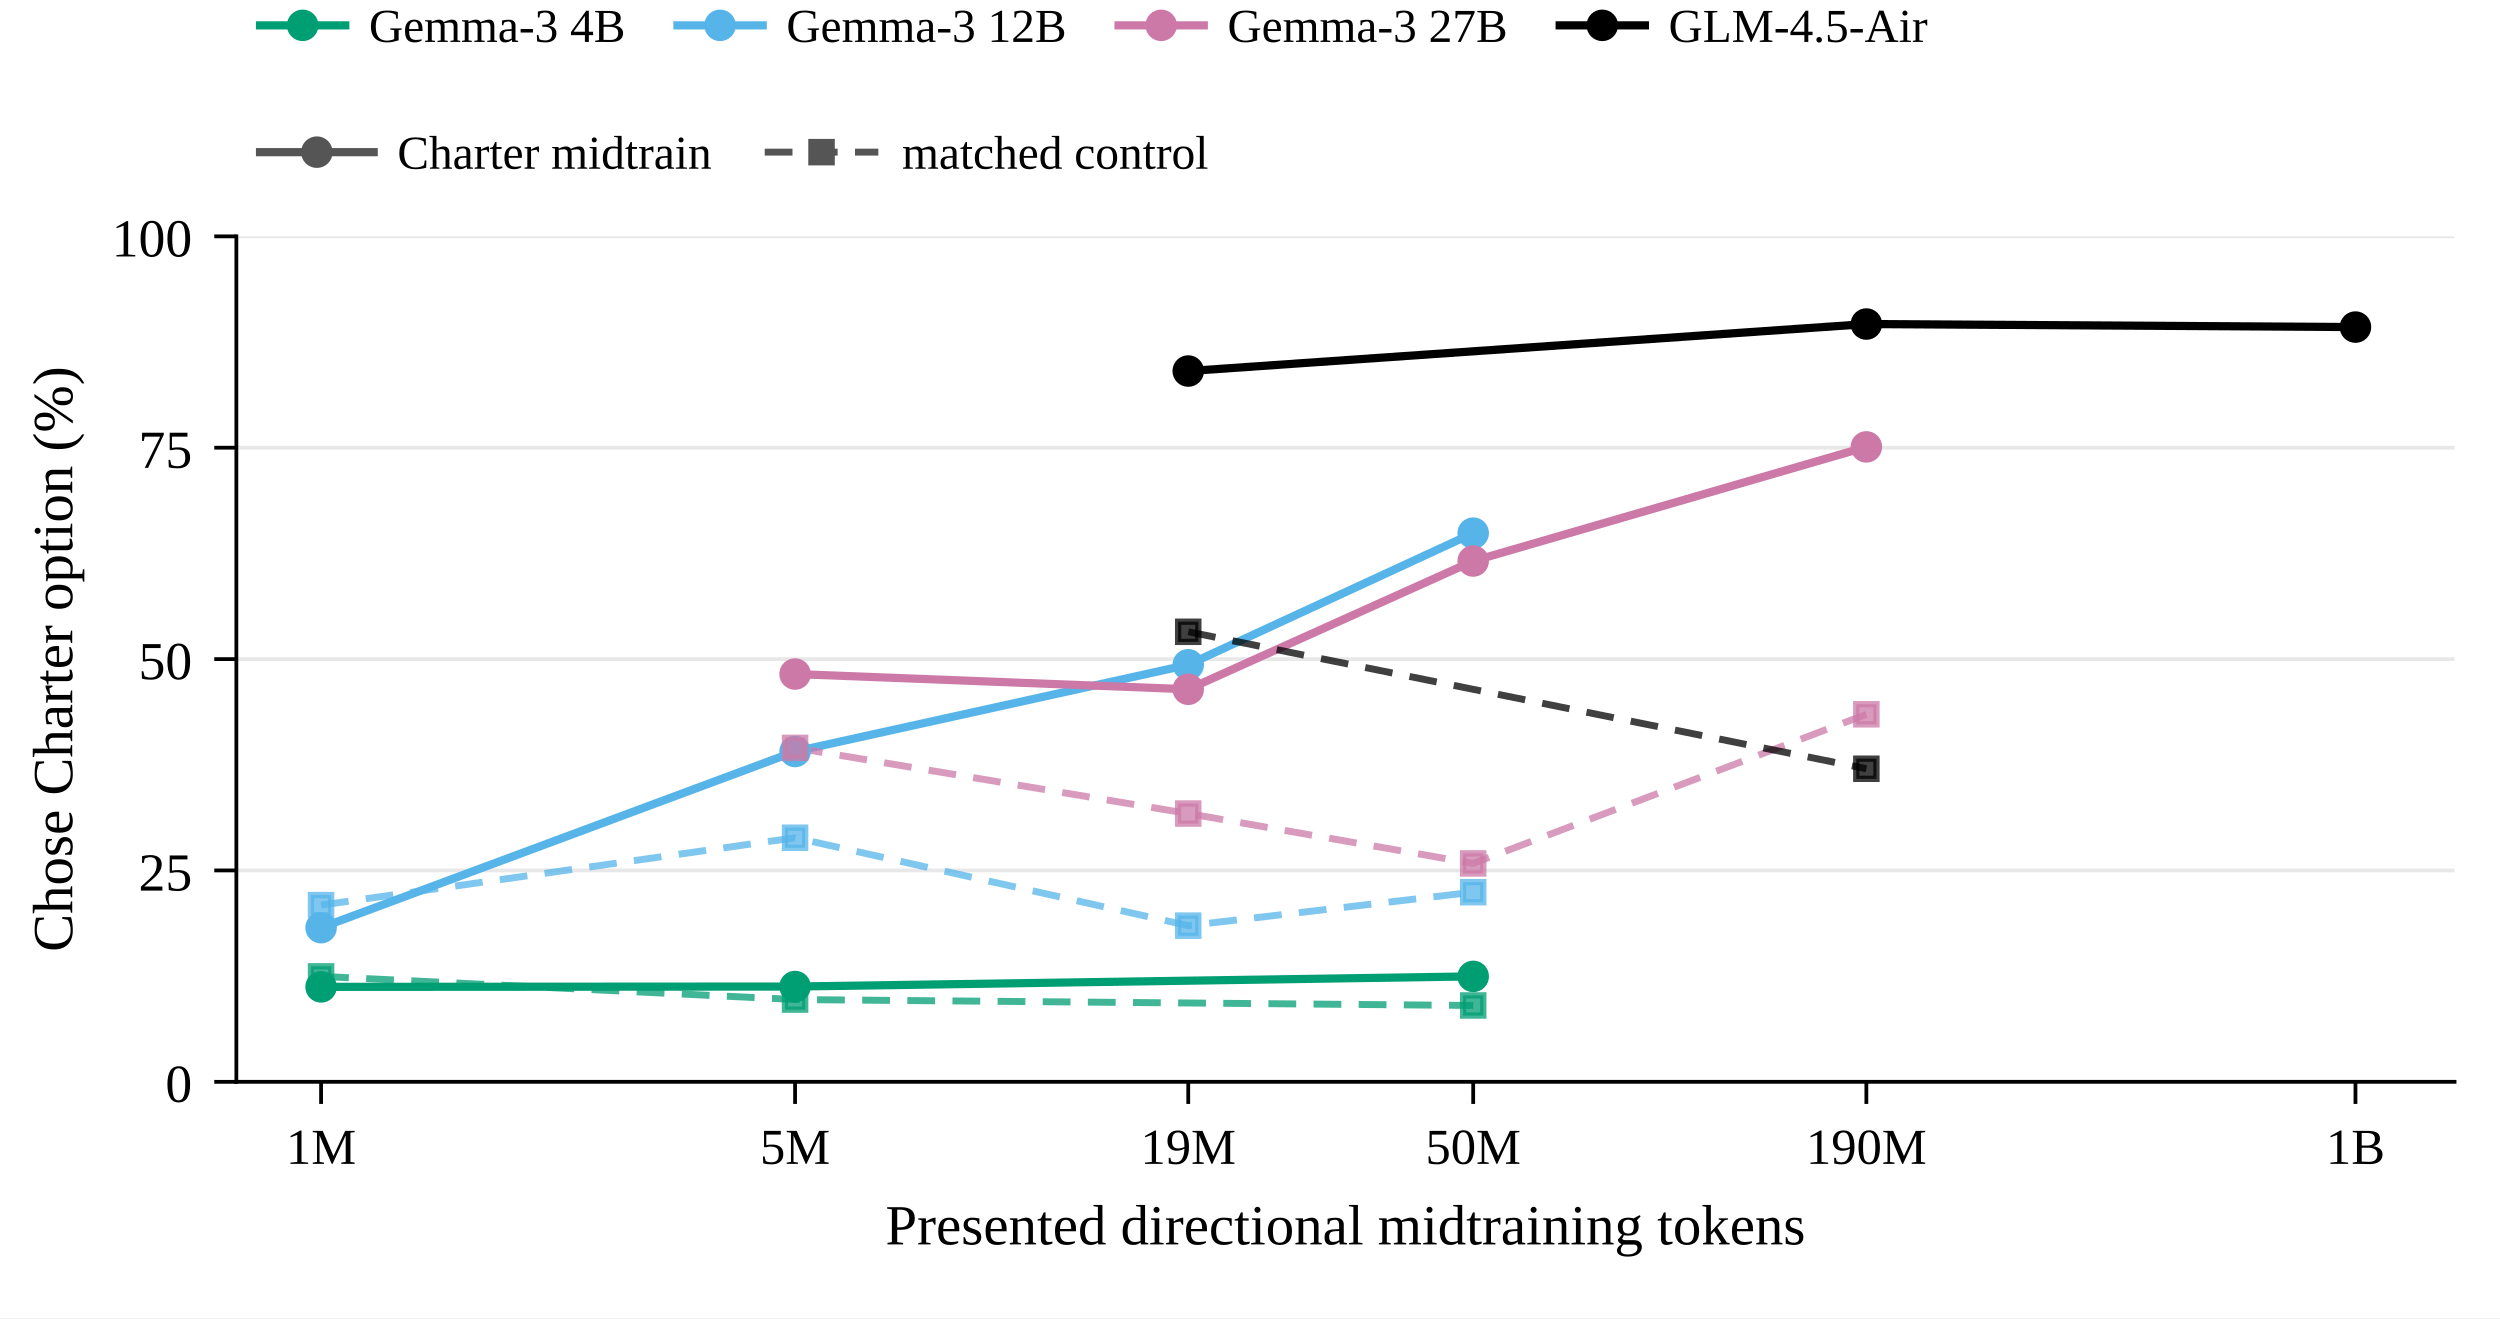
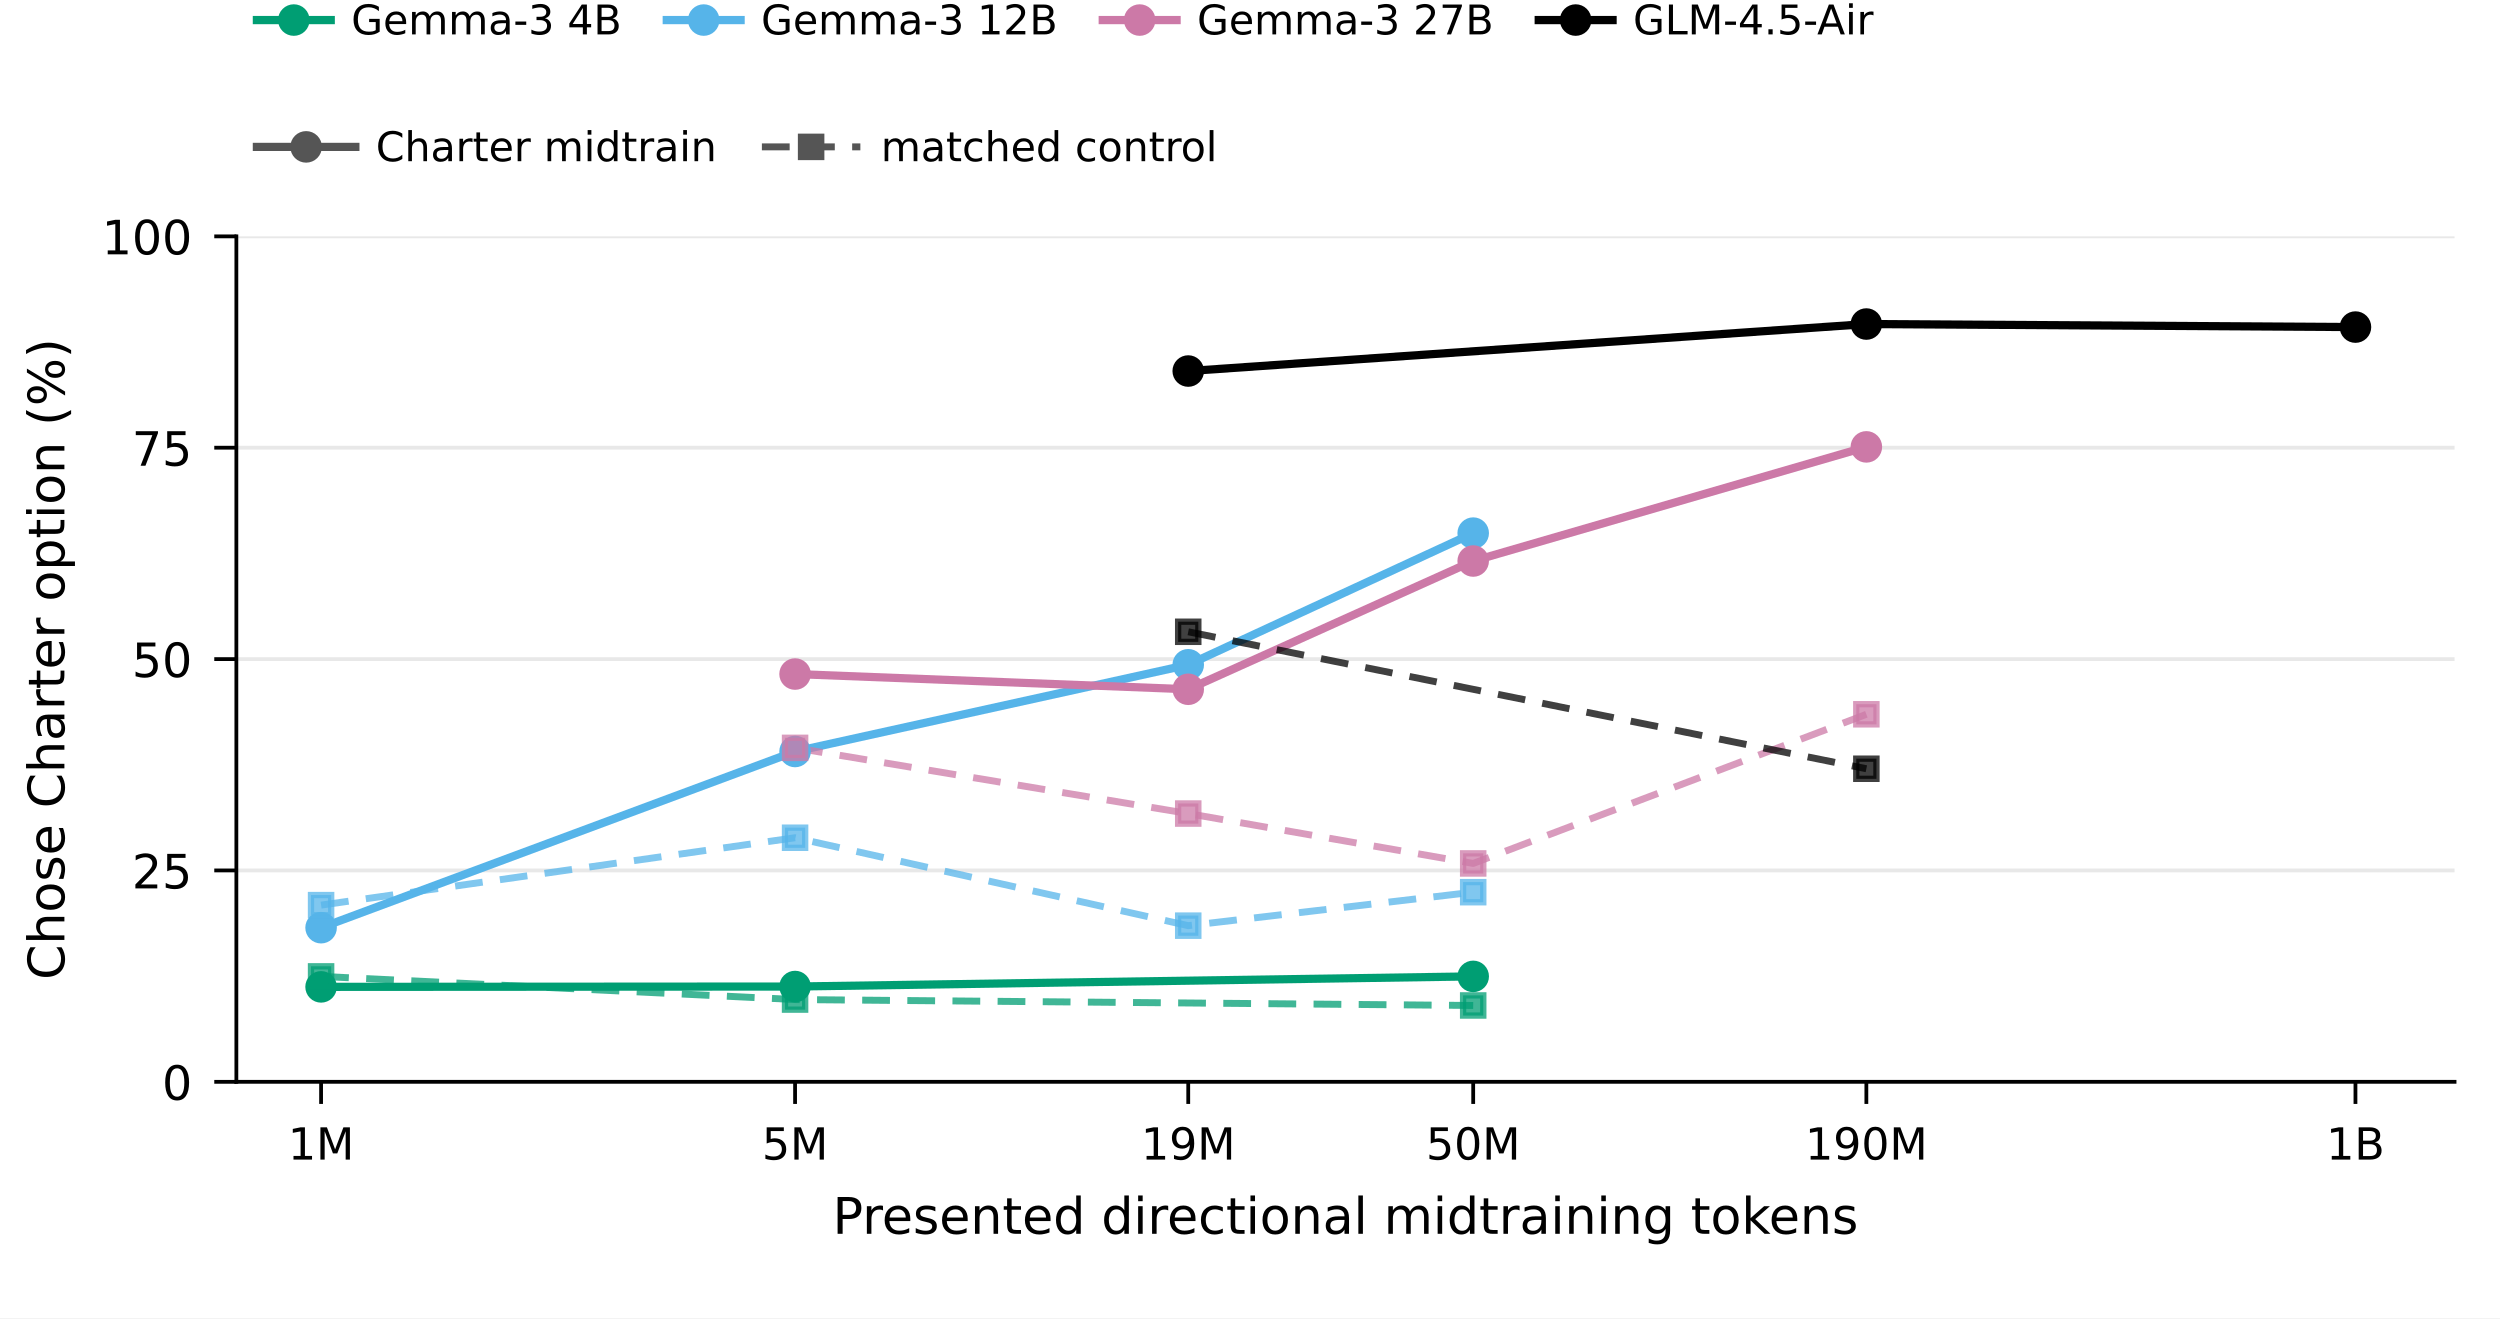
<svg xmlns="http://www.w3.org/2000/svg" xmlns:xlink="http://www.w3.org/1999/xlink" width="396pt" height="208.8pt" viewBox="0 0 396 208.8" version="1.1">
  <defs>
    <style type="text/css">*{stroke-linejoin: round; stroke-linecap: butt}</style>
  </defs>
  <g id="figure_1">
    <g id="patch_1">
      <path d="M 0 208.8  L 396 208.8  L 396 0  L 0 0  z " style="fill: #ffffff" />
    </g>
    <g id="axes_1">
      <g id="patch_2">
        <path d="M 37.44 171.36  L 388.8 171.36  L 388.8 37.44  L 37.44 37.44  z " style="fill: #ffffff" />
      </g>
      <g id="matplotlib.axis_1">
        <g id="xtick_1">
          <g id="line2d_1">
            <defs>
-               <path id="m9c2313277d" d="M 0 0  L 0 3.5  " style="stroke: #000000; stroke-width: 0.6" />
+               <path id="m9bd037054a" d="M 0 0  L 0 3.5  " style="stroke: #000000; stroke-width: 0.6" />
            </defs>
            <g>
-               <use xlink:href="#m9c2313277d" x="50.86" y="171.36" style="stroke: #000000; stroke-width: 0.6" />
+               <use xlink:href="#m9bd037054a" x="50.86" y="171.36" style="stroke: #000000; stroke-width: 0.6" />
            </g>
          </g>
          <g id="text_1">
-             <text style="font-size: 8px; font-family: 'Times New Roman', 'Nimbus Roman', 'Liberation Serif', 'STIXGeneral', 'DejaVu Serif', serif; text-anchor: middle" x="50.86" y="184.36" transform="rotate(-0 50.86023 184.36)">1M</text>
+             <text style="font-size: 7px; font-family: 'DejaVu Sans', sans-serif; text-anchor: middle" x="50.86" y="183.678" transform="rotate(-0 50.86023 183.6784)">1M</text>
          </g>
        </g>
        <g id="xtick_2">
          <g id="line2d_2">
            <g>
-               <use xlink:href="#m9c2313277d" x="125.94" y="171.36" style="stroke: #000000; stroke-width: 0.6" />
+               <use xlink:href="#m9bd037054a" x="125.94" y="171.36" style="stroke: #000000; stroke-width: 0.6" />
            </g>
          </g>
          <g id="text_2">
-             <text style="font-size: 8px; font-family: 'Times New Roman', 'Nimbus Roman', 'Liberation Serif', 'STIXGeneral', 'DejaVu Serif', serif; text-anchor: middle" x="125.94" y="184.36" transform="rotate(-0 125.9397 184.36)">5M</text>
+             <text style="font-size: 7px; font-family: 'DejaVu Sans', sans-serif; text-anchor: middle" x="125.94" y="183.678" transform="rotate(-0 125.9397 183.6784)">5M</text>
          </g>
        </g>
        <g id="xtick_3">
          <g id="line2d_3">
            <g>
-               <use xlink:href="#m9c2313277d" x="188.217" y="171.36" style="stroke: #000000; stroke-width: 0.6" />
+               <use xlink:href="#m9bd037054a" x="188.217" y="171.36" style="stroke: #000000; stroke-width: 0.6" />
            </g>
          </g>
          <g id="text_3">
-             <text style="font-size: 8px; font-family: 'Times New Roman', 'Nimbus Roman', 'Liberation Serif', 'STIXGeneral', 'DejaVu Serif', serif; text-anchor: middle" x="188.217" y="184.36" transform="rotate(-0 188.2169 184.36)">19M</text>
+             <text style="font-size: 7px; font-family: 'DejaVu Sans', sans-serif; text-anchor: middle" x="188.217" y="183.678" transform="rotate(-0 188.2169 183.6784)">19M</text>
          </g>
        </g>
        <g id="xtick_4">
          <g id="line2d_4">
            <g>
-               <use xlink:href="#m9c2313277d" x="233.354" y="171.36" style="stroke: #000000; stroke-width: 0.6" />
+               <use xlink:href="#m9bd037054a" x="233.354" y="171.36" style="stroke: #000000; stroke-width: 0.6" />
            </g>
          </g>
          <g id="text_4">
-             <text style="font-size: 8px; font-family: 'Times New Roman', 'Nimbus Roman', 'Liberation Serif', 'STIXGeneral', 'DejaVu Serif', serif; text-anchor: middle" x="233.354" y="184.36" transform="rotate(-0 233.3542 184.36)">50M</text>
+             <text style="font-size: 7px; font-family: 'DejaVu Sans', sans-serif; text-anchor: middle" x="233.354" y="183.678" transform="rotate(-0 233.3542 183.6784)">50M</text>
          </g>
        </g>
        <g id="xtick_5">
          <g id="line2d_5">
            <g>
-               <use xlink:href="#m9c2313277d" x="295.631" y="171.36" style="stroke: #000000; stroke-width: 0.6" />
+               <use xlink:href="#m9bd037054a" x="295.631" y="171.36" style="stroke: #000000; stroke-width: 0.6" />
            </g>
          </g>
          <g id="text_5">
-             <text style="font-size: 8px; font-family: 'Times New Roman', 'Nimbus Roman', 'Liberation Serif', 'STIXGeneral', 'DejaVu Serif', serif; text-anchor: middle" x="295.631" y="184.36" transform="rotate(-0 295.6314 184.36)">190M</text>
+             <text style="font-size: 7px; font-family: 'DejaVu Sans', sans-serif; text-anchor: middle" x="295.631" y="183.678" transform="rotate(-0 295.6314 183.6784)">190M</text>
          </g>
        </g>
        <g id="xtick_6">
          <g id="line2d_6">
            <g>
-               <use xlink:href="#m9c2313277d" x="373.104" y="171.36" style="stroke: #000000; stroke-width: 0.6" />
+               <use xlink:href="#m9bd037054a" x="373.104" y="171.36" style="stroke: #000000; stroke-width: 0.6" />
            </g>
          </g>
          <g id="text_6">
-             <text style="font-size: 8px; font-family: 'Times New Roman', 'Nimbus Roman', 'Liberation Serif', 'STIXGeneral', 'DejaVu Serif', serif; text-anchor: middle" x="373.104" y="184.36" transform="rotate(-0 373.1037 184.36)">1B</text>
+             <text style="font-size: 7px; font-family: 'DejaVu Sans', sans-serif; text-anchor: middle" x="373.104" y="183.678" transform="rotate(-0 373.1037 183.6784)">1B</text>
          </g>
        </g>
        <g id="text_7">
-           <text style="font-size: 9px; font-family: 'Times New Roman', 'Nimbus Roman', 'Liberation Serif', 'STIXGeneral', 'DejaVu Serif', serif; text-anchor: middle" x="213.12" y="197.11" transform="rotate(-0 213.12 197.11)">Presented directional midtraining tokens</text>
+           <text style="font-size: 8px; font-family: 'DejaVu Sans', sans-serif; text-anchor: middle" x="213.12" y="195.439" transform="rotate(-0 213.12 195.4387)">Presented directional midtraining tokens</text>
        </g>
      </g>
      <g id="matplotlib.axis_2">
        <g id="ytick_1">
          <g id="line2d_7">
-             <path d="M 37.44 171.36  L 388.8 171.36  " clip-path="url(#p3556755ff5)" style="fill: none; stroke: #e8e8e8; stroke-width: 0.6; stroke-linecap: square" />
+             <path d="M 37.44 171.36  L 388.8 171.36  " clip-path="url(#p7aa5fdf6a3)" style="fill: none; stroke: #e8e8e8; stroke-width: 0.6; stroke-linecap: square" />
          </g>
          <g id="line2d_8">
            <defs>
-               <path id="m403beaada3" d="M 0 0  L -3.5 0  " style="stroke: #000000; stroke-width: 0.6" />
+               <path id="mb50b7e2c1e" d="M 0 0  L -3.5 0  " style="stroke: #000000; stroke-width: 0.6" />
            </defs>
            <g>
-               <use xlink:href="#m403beaada3" x="37.44" y="171.36" style="stroke: #000000; stroke-width: 0.6" />
+               <use xlink:href="#mb50b7e2c1e" x="37.44" y="171.36" style="stroke: #000000; stroke-width: 0.6" />
            </g>
          </g>
          <g id="text_8">
-             <text style="font-size: 8.5px; font-family: 'Times New Roman', 'Nimbus Roman', 'Liberation Serif', 'STIXGeneral', 'DejaVu Serif', serif; text-anchor: end" x="30.44" y="174.548" transform="rotate(-0 30.44 174.5475)">0</text>
+             <text style="font-size: 7.5px; font-family: 'DejaVu Sans', sans-serif; text-anchor: end" x="30.44" y="174.209" transform="rotate(-0 30.44 174.2091)">0</text>
          </g>
        </g>
        <g id="ytick_2">
          <g id="line2d_9">
-             <path d="M 37.44 137.88  L 388.8 137.88  " clip-path="url(#p3556755ff5)" style="fill: none; stroke: #e8e8e8; stroke-width: 0.6; stroke-linecap: square" />
+             <path d="M 37.44 137.88  L 388.8 137.88  " clip-path="url(#p7aa5fdf6a3)" style="fill: none; stroke: #e8e8e8; stroke-width: 0.6; stroke-linecap: square" />
          </g>
          <g id="line2d_10">
            <g>
-               <use xlink:href="#m403beaada3" x="37.44" y="137.88" style="stroke: #000000; stroke-width: 0.6" />
+               <use xlink:href="#mb50b7e2c1e" x="37.44" y="137.88" style="stroke: #000000; stroke-width: 0.6" />
            </g>
          </g>
          <g id="text_9">
-             <text style="font-size: 8.5px; font-family: 'Times New Roman', 'Nimbus Roman', 'Liberation Serif', 'STIXGeneral', 'DejaVu Serif', serif; text-anchor: end" x="30.44" y="141.067" transform="rotate(-0 30.44 141.0675)">25</text>
+             <text style="font-size: 7.5px; font-family: 'DejaVu Sans', sans-serif; text-anchor: end" x="30.44" y="140.729" transform="rotate(-0 30.44 140.7291)">25</text>
          </g>
        </g>
        <g id="ytick_3">
          <g id="line2d_11">
-             <path d="M 37.44 104.4  L 388.8 104.4  " clip-path="url(#p3556755ff5)" style="fill: none; stroke: #e8e8e8; stroke-width: 0.6; stroke-linecap: square" />
+             <path d="M 37.44 104.4  L 388.8 104.4  " clip-path="url(#p7aa5fdf6a3)" style="fill: none; stroke: #e8e8e8; stroke-width: 0.6; stroke-linecap: square" />
          </g>
          <g id="line2d_12">
            <g>
-               <use xlink:href="#m403beaada3" x="37.44" y="104.4" style="stroke: #000000; stroke-width: 0.6" />
+               <use xlink:href="#mb50b7e2c1e" x="37.44" y="104.4" style="stroke: #000000; stroke-width: 0.6" />
            </g>
          </g>
          <g id="text_10">
-             <text style="font-size: 8.5px; font-family: 'Times New Roman', 'Nimbus Roman', 'Liberation Serif', 'STIXGeneral', 'DejaVu Serif', serif; text-anchor: end" x="30.44" y="107.588" transform="rotate(-0 30.44 107.5875)">50</text>
+             <text style="font-size: 7.5px; font-family: 'DejaVu Sans', sans-serif; text-anchor: end" x="30.44" y="107.249" transform="rotate(-0 30.44 107.2491)">50</text>
          </g>
        </g>
        <g id="ytick_4">
          <g id="line2d_13">
-             <path d="M 37.44 70.92  L 388.8 70.92  " clip-path="url(#p3556755ff5)" style="fill: none; stroke: #e8e8e8; stroke-width: 0.6; stroke-linecap: square" />
+             <path d="M 37.44 70.92  L 388.8 70.92  " clip-path="url(#p7aa5fdf6a3)" style="fill: none; stroke: #e8e8e8; stroke-width: 0.6; stroke-linecap: square" />
          </g>
          <g id="line2d_14">
            <g>
-               <use xlink:href="#m403beaada3" x="37.44" y="70.92" style="stroke: #000000; stroke-width: 0.6" />
+               <use xlink:href="#mb50b7e2c1e" x="37.44" y="70.92" style="stroke: #000000; stroke-width: 0.6" />
            </g>
          </g>
          <g id="text_11">
-             <text style="font-size: 8.5px; font-family: 'Times New Roman', 'Nimbus Roman', 'Liberation Serif', 'STIXGeneral', 'DejaVu Serif', serif; text-anchor: end" x="30.44" y="74.108" transform="rotate(-0 30.44 74.1075)">75</text>
+             <text style="font-size: 7.5px; font-family: 'DejaVu Sans', sans-serif; text-anchor: end" x="30.44" y="73.769" transform="rotate(-0 30.44 73.76912)">75</text>
          </g>
        </g>
        <g id="ytick_5">
          <g id="line2d_15">
-             <path d="M 37.44 37.44  L 388.8 37.44  " clip-path="url(#p3556755ff5)" style="fill: none; stroke: #e8e8e8; stroke-width: 0.6; stroke-linecap: square" />
+             <path d="M 37.44 37.44  L 388.8 37.44  " clip-path="url(#p7aa5fdf6a3)" style="fill: none; stroke: #e8e8e8; stroke-width: 0.6; stroke-linecap: square" />
          </g>
          <g id="line2d_16">
            <g>
-               <use xlink:href="#m403beaada3" x="37.44" y="37.44" style="stroke: #000000; stroke-width: 0.6" />
+               <use xlink:href="#mb50b7e2c1e" x="37.44" y="37.44" style="stroke: #000000; stroke-width: 0.6" />
            </g>
          </g>
          <g id="text_12">
-             <text style="font-size: 8.5px; font-family: 'Times New Roman', 'Nimbus Roman', 'Liberation Serif', 'STIXGeneral', 'DejaVu Serif', serif; text-anchor: end" x="30.44" y="40.627" transform="rotate(-0 30.44 40.6275)">100</text>
+             <text style="font-size: 7.5px; font-family: 'DejaVu Sans', sans-serif; text-anchor: end" x="30.44" y="40.289" transform="rotate(-0 30.44 40.28912)">100</text>
          </g>
        </g>
        <g id="text_13">
-           <text style="font-size: 9px; font-family: 'Times New Roman', 'Nimbus Roman', 'Liberation Serif', 'STIXGeneral', 'DejaVu Serif', serif; text-anchor: middle" x="11.44" y="104.4" transform="rotate(-90 11.44 104.4)">Chose Charter option (%)</text>
+           <text style="font-size: 8px; font-family: 'DejaVu Sans', sans-serif; text-anchor: middle" x="10.203" y="104.4" transform="rotate(-90 10.2025 104.4)">Chose Charter option (%)</text>
        </g>
      </g>
      <g id="patch_3">
        <path d="M 37.44 171.36  L 37.44 37.44  " style="fill: none; stroke: #000000; stroke-width: 0.6; stroke-linejoin: miter; stroke-linecap: square" />
      </g>
      <g id="patch_4">
        <path d="M 37.44 171.36  L 388.8 171.36  " style="fill: none; stroke: #000000; stroke-width: 0.6; stroke-linejoin: miter; stroke-linecap: square" />
      </g>
      <g id="line2d_17">
-         <path d="M 50.86 156.321  L 125.94 156.267  L 233.354 154.66  " clip-path="url(#p3556755ff5)" style="fill: none; stroke: #009e73; stroke-width: 1.3; stroke-linecap: square" />
+         <path d="M 50.86 156.321  L 125.94 156.267  L 233.354 154.66  " clip-path="url(#p7aa5fdf6a3)" style="fill: none; stroke: #009e73; stroke-width: 1.3; stroke-linecap: square" />
      </g>
      <g id="line2d_18">
-         <path d="M 50.86 154.66  L 125.94 158.33  L 233.354 159.267  " clip-path="url(#p3556755ff5)" style="fill: none; stroke-dasharray: 4.4,2.75; stroke-dashoffset: 0; stroke: #009e73; stroke-opacity: 0.75; stroke-width: 1.1" />
+         <path d="M 50.86 154.66  L 125.94 158.33  L 233.354 159.267  " clip-path="url(#p7aa5fdf6a3)" style="fill: none; stroke-dasharray: 4.4,2.75; stroke-dashoffset: 0; stroke: #009e73; stroke-opacity: 0.75; stroke-width: 1.1" />
      </g>
      <g id="line2d_19">
-         <path d="M 50.86 146.946  L 125.94 119.037  L 188.217 105.297  L 233.354 84.446  " clip-path="url(#p3556755ff5)" style="fill: none; stroke: #56b4e9; stroke-width: 1.3; stroke-linecap: square" />
+         <path d="M 50.86 146.946  L 125.94 119.037  L 188.217 105.297  L 233.354 84.446  " clip-path="url(#p7aa5fdf6a3)" style="fill: none; stroke: #56b4e9; stroke-width: 1.3; stroke-linecap: square" />
      </g>
      <g id="line2d_20">
-         <path d="M 50.86 143.371  L 125.94 132.697  L 188.217 146.625  L 233.354 141.322  " clip-path="url(#p3556755ff5)" style="fill: none; stroke-dasharray: 4.4,2.75; stroke-dashoffset: 0; stroke: #56b4e9; stroke-opacity: 0.75; stroke-width: 1.1" />
+         <path d="M 50.86 143.371  L 125.94 132.697  L 188.217 146.625  L 233.354 141.322  " clip-path="url(#p7aa5fdf6a3)" style="fill: none; stroke-dasharray: 4.4,2.75; stroke-dashoffset: 0; stroke: #56b4e9; stroke-opacity: 0.75; stroke-width: 1.1" />
      </g>
      <g id="line2d_21">
-         <path d="M 125.94 106.77  L 188.217 109.181  L 233.354 88.865  L 295.631 70.786  " clip-path="url(#p3556755ff5)" style="fill: none; stroke: #cc79a7; stroke-width: 1.3; stroke-linecap: square" />
+         <path d="M 125.94 106.77  L 188.217 109.181  L 233.354 88.865  L 295.631 70.786  " clip-path="url(#p7aa5fdf6a3)" style="fill: none; stroke: #cc79a7; stroke-width: 1.3; stroke-linecap: square" />
      </g>
      <g id="line2d_22">
-         <path d="M 125.94 118.462  L 188.217 128.867  L 233.354 136.768  L 295.631 113.145  " clip-path="url(#p3556755ff5)" style="fill: none; stroke-dasharray: 4.4,2.75; stroke-dashoffset: 0; stroke: #cc79a7; stroke-opacity: 0.75; stroke-width: 1.1" />
+         <path d="M 125.94 118.462  L 188.217 128.867  L 233.354 136.768  L 295.631 113.145  " clip-path="url(#p7aa5fdf6a3)" style="fill: none; stroke-dasharray: 4.4,2.75; stroke-dashoffset: 0; stroke: #cc79a7; stroke-opacity: 0.75; stroke-width: 1.1" />
      </g>
      <g id="line2d_23">
-         <path d="M 188.217 58.773  L 295.631 51.328  L 373.104 51.81  " clip-path="url(#p3556755ff5)" style="fill: none; stroke: #000000; stroke-width: 1.3; stroke-linecap: square" />
+         <path d="M 188.217 58.773  L 295.631 51.328  L 373.104 51.81  " clip-path="url(#p7aa5fdf6a3)" style="fill: none; stroke: #000000; stroke-width: 1.3; stroke-linecap: square" />
      </g>
      <g id="line2d_24">
-         <path d="M 188.217 100.074  L 295.631 121.769  " clip-path="url(#p3556755ff5)" style="fill: none; stroke-dasharray: 4.4,2.75; stroke-dashoffset: 0; stroke: #000000; stroke-opacity: 0.75; stroke-width: 1.1" />
+         <path d="M 188.217 100.074  L 295.631 121.769  " clip-path="url(#p7aa5fdf6a3)" style="fill: none; stroke-dasharray: 4.4,2.75; stroke-dashoffset: 0; stroke: #000000; stroke-opacity: 0.75; stroke-width: 1.1" />
      </g>
      <g id="line2d_25">
        <defs>
-           <path id="m0443b48d30" d="M 0 2  C 0.53 2 1.039 1.789 1.414 1.414  C 1.789 1.039 2 0.53 2 0  C 2 -0.53 1.789 -1.039 1.414 -1.414  C 1.039 -1.789 0.53 -2 0 -2  C -0.53 -2 -1.039 -1.789 -1.414 -1.414  C -1.789 -1.039 -2 -0.53 -2 0  C -2 0.53 -1.789 1.039 -1.414 1.414  C -1.039 1.789 -0.53 2 0 2  z " style="stroke: #009e73" />
-         </defs>
-         <g clip-path="url(#p3556755ff5)">
-           <use xlink:href="#m0443b48d30" x="50.86" y="156.321" style="fill: #009e73; stroke: #009e73" />
-           <use xlink:href="#m0443b48d30" x="125.94" y="156.267" style="fill: #009e73; stroke: #009e73" />
-           <use xlink:href="#m0443b48d30" x="233.354" y="154.66" style="fill: #009e73; stroke: #009e73" />
+           <path id="m1060dcf7ea" d="M 0 2  C 0.53 2 1.039 1.789 1.414 1.414  C 1.789 1.039 2 0.53 2 0  C 2 -0.53 1.789 -1.039 1.414 -1.414  C 1.039 -1.789 0.53 -2 0 -2  C -0.53 -2 -1.039 -1.789 -1.414 -1.414  C -1.789 -1.039 -2 -0.53 -2 0  C -2 0.53 -1.789 1.039 -1.414 1.414  C -1.039 1.789 -0.53 2 0 2  z " style="stroke: #009e73" />
+         </defs>
+         <g clip-path="url(#p7aa5fdf6a3)">
+           <use xlink:href="#m1060dcf7ea" x="50.86" y="156.321" style="fill: #009e73; stroke: #009e73" />
+           <use xlink:href="#m1060dcf7ea" x="125.94" y="156.267" style="fill: #009e73; stroke: #009e73" />
+           <use xlink:href="#m1060dcf7ea" x="233.354" y="154.66" style="fill: #009e73; stroke: #009e73" />
        </g>
      </g>
      <g id="line2d_26">
        <defs>
-           <path id="m56eeb9122e" d="M -1.6 1.6  L 1.6 1.6  L 1.6 -1.6  L -1.6 -1.6  z " style="stroke: #009e73; stroke-opacity: 0.75; stroke-linejoin: miter" />
-         </defs>
-         <g clip-path="url(#p3556755ff5)">
-           <use xlink:href="#m56eeb9122e" x="50.86" y="154.66" style="fill: #009e73; fill-opacity: 0.75; stroke: #009e73; stroke-opacity: 0.75; stroke-linejoin: miter" />
-           <use xlink:href="#m56eeb9122e" x="125.94" y="158.33" style="fill: #009e73; fill-opacity: 0.75; stroke: #009e73; stroke-opacity: 0.75; stroke-linejoin: miter" />
-           <use xlink:href="#m56eeb9122e" x="233.354" y="159.267" style="fill: #009e73; fill-opacity: 0.75; stroke: #009e73; stroke-opacity: 0.75; stroke-linejoin: miter" />
+           <path id="m8ae83c5b1c" d="M -1.6 1.6  L 1.6 1.6  L 1.6 -1.6  L -1.6 -1.6  z " style="stroke: #009e73; stroke-opacity: 0.75; stroke-linejoin: miter" />
+         </defs>
+         <g clip-path="url(#p7aa5fdf6a3)">
+           <use xlink:href="#m8ae83c5b1c" x="50.86" y="154.66" style="fill: #009e73; fill-opacity: 0.75; stroke: #009e73; stroke-opacity: 0.75; stroke-linejoin: miter" />
+           <use xlink:href="#m8ae83c5b1c" x="125.94" y="158.33" style="fill: #009e73; fill-opacity: 0.75; stroke: #009e73; stroke-opacity: 0.75; stroke-linejoin: miter" />
+           <use xlink:href="#m8ae83c5b1c" x="233.354" y="159.267" style="fill: #009e73; fill-opacity: 0.75; stroke: #009e73; stroke-opacity: 0.75; stroke-linejoin: miter" />
        </g>
      </g>
      <g id="line2d_27">
        <defs>
-           <path id="m0581bdddb1" d="M 0 2  C 0.53 2 1.039 1.789 1.414 1.414  C 1.789 1.039 2 0.53 2 0  C 2 -0.53 1.789 -1.039 1.414 -1.414  C 1.039 -1.789 0.53 -2 0 -2  C -0.53 -2 -1.039 -1.789 -1.414 -1.414  C -1.789 -1.039 -2 -0.53 -2 0  C -2 0.53 -1.789 1.039 -1.414 1.414  C -1.039 1.789 -0.53 2 0 2  z " style="stroke: #56b4e9" />
-         </defs>
-         <g clip-path="url(#p3556755ff5)">
-           <use xlink:href="#m0581bdddb1" x="50.86" y="146.946" style="fill: #56b4e9; stroke: #56b4e9" />
-           <use xlink:href="#m0581bdddb1" x="125.94" y="119.037" style="fill: #56b4e9; stroke: #56b4e9" />
-           <use xlink:href="#m0581bdddb1" x="188.217" y="105.297" style="fill: #56b4e9; stroke: #56b4e9" />
-           <use xlink:href="#m0581bdddb1" x="233.354" y="84.446" style="fill: #56b4e9; stroke: #56b4e9" />
+           <path id="m4c8201a50c" d="M 0 2  C 0.53 2 1.039 1.789 1.414 1.414  C 1.789 1.039 2 0.53 2 0  C 2 -0.53 1.789 -1.039 1.414 -1.414  C 1.039 -1.789 0.53 -2 0 -2  C -0.53 -2 -1.039 -1.789 -1.414 -1.414  C -1.789 -1.039 -2 -0.53 -2 0  C -2 0.53 -1.789 1.039 -1.414 1.414  C -1.039 1.789 -0.53 2 0 2  z " style="stroke: #56b4e9" />
+         </defs>
+         <g clip-path="url(#p7aa5fdf6a3)">
+           <use xlink:href="#m4c8201a50c" x="50.86" y="146.946" style="fill: #56b4e9; stroke: #56b4e9" />
+           <use xlink:href="#m4c8201a50c" x="125.94" y="119.037" style="fill: #56b4e9; stroke: #56b4e9" />
+           <use xlink:href="#m4c8201a50c" x="188.217" y="105.297" style="fill: #56b4e9; stroke: #56b4e9" />
+           <use xlink:href="#m4c8201a50c" x="233.354" y="84.446" style="fill: #56b4e9; stroke: #56b4e9" />
        </g>
      </g>
      <g id="line2d_28">
        <defs>
-           <path id="m86337e26a9" d="M -1.6 1.6  L 1.6 1.6  L 1.6 -1.6  L -1.6 -1.6  z " style="stroke: #56b4e9; stroke-opacity: 0.75; stroke-linejoin: miter" />
-         </defs>
-         <g clip-path="url(#p3556755ff5)">
-           <use xlink:href="#m86337e26a9" x="50.86" y="143.371" style="fill: #56b4e9; fill-opacity: 0.75; stroke: #56b4e9; stroke-opacity: 0.75; stroke-linejoin: miter" />
-           <use xlink:href="#m86337e26a9" x="125.94" y="132.697" style="fill: #56b4e9; fill-opacity: 0.75; stroke: #56b4e9; stroke-opacity: 0.75; stroke-linejoin: miter" />
-           <use xlink:href="#m86337e26a9" x="188.217" y="146.625" style="fill: #56b4e9; fill-opacity: 0.75; stroke: #56b4e9; stroke-opacity: 0.75; stroke-linejoin: miter" />
-           <use xlink:href="#m86337e26a9" x="233.354" y="141.322" style="fill: #56b4e9; fill-opacity: 0.75; stroke: #56b4e9; stroke-opacity: 0.75; stroke-linejoin: miter" />
+           <path id="m6ecbdfe6fd" d="M -1.6 1.6  L 1.6 1.6  L 1.6 -1.6  L -1.6 -1.6  z " style="stroke: #56b4e9; stroke-opacity: 0.75; stroke-linejoin: miter" />
+         </defs>
+         <g clip-path="url(#p7aa5fdf6a3)">
+           <use xlink:href="#m6ecbdfe6fd" x="50.86" y="143.371" style="fill: #56b4e9; fill-opacity: 0.75; stroke: #56b4e9; stroke-opacity: 0.75; stroke-linejoin: miter" />
+           <use xlink:href="#m6ecbdfe6fd" x="125.94" y="132.697" style="fill: #56b4e9; fill-opacity: 0.75; stroke: #56b4e9; stroke-opacity: 0.75; stroke-linejoin: miter" />
+           <use xlink:href="#m6ecbdfe6fd" x="188.217" y="146.625" style="fill: #56b4e9; fill-opacity: 0.75; stroke: #56b4e9; stroke-opacity: 0.75; stroke-linejoin: miter" />
+           <use xlink:href="#m6ecbdfe6fd" x="233.354" y="141.322" style="fill: #56b4e9; fill-opacity: 0.75; stroke: #56b4e9; stroke-opacity: 0.75; stroke-linejoin: miter" />
        </g>
      </g>
      <g id="line2d_29">
        <defs>
-           <path id="mc5256796c0" d="M 0 2  C 0.53 2 1.039 1.789 1.414 1.414  C 1.789 1.039 2 0.53 2 0  C 2 -0.53 1.789 -1.039 1.414 -1.414  C 1.039 -1.789 0.53 -2 0 -2  C -0.53 -2 -1.039 -1.789 -1.414 -1.414  C -1.789 -1.039 -2 -0.53 -2 0  C -2 0.53 -1.789 1.039 -1.414 1.414  C -1.039 1.789 -0.53 2 0 2  z " style="stroke: #cc79a7" />
-         </defs>
-         <g clip-path="url(#p3556755ff5)">
-           <use xlink:href="#mc5256796c0" x="125.94" y="106.77" style="fill: #cc79a7; stroke: #cc79a7" />
-           <use xlink:href="#mc5256796c0" x="188.217" y="109.181" style="fill: #cc79a7; stroke: #cc79a7" />
-           <use xlink:href="#mc5256796c0" x="233.354" y="88.865" style="fill: #cc79a7; stroke: #cc79a7" />
-           <use xlink:href="#mc5256796c0" x="295.631" y="70.786" style="fill: #cc79a7; stroke: #cc79a7" />
+           <path id="m9267aa748e" d="M 0 2  C 0.53 2 1.039 1.789 1.414 1.414  C 1.789 1.039 2 0.53 2 0  C 2 -0.53 1.789 -1.039 1.414 -1.414  C 1.039 -1.789 0.53 -2 0 -2  C -0.53 -2 -1.039 -1.789 -1.414 -1.414  C -1.789 -1.039 -2 -0.53 -2 0  C -2 0.53 -1.789 1.039 -1.414 1.414  C -1.039 1.789 -0.53 2 0 2  z " style="stroke: #cc79a7" />
+         </defs>
+         <g clip-path="url(#p7aa5fdf6a3)">
+           <use xlink:href="#m9267aa748e" x="125.94" y="106.77" style="fill: #cc79a7; stroke: #cc79a7" />
+           <use xlink:href="#m9267aa748e" x="188.217" y="109.181" style="fill: #cc79a7; stroke: #cc79a7" />
+           <use xlink:href="#m9267aa748e" x="233.354" y="88.865" style="fill: #cc79a7; stroke: #cc79a7" />
+           <use xlink:href="#m9267aa748e" x="295.631" y="70.786" style="fill: #cc79a7; stroke: #cc79a7" />
        </g>
      </g>
      <g id="line2d_30">
        <defs>
-           <path id="m2b38f06ff6" d="M -1.6 1.6  L 1.6 1.6  L 1.6 -1.6  L -1.6 -1.6  z " style="stroke: #cc79a7; stroke-opacity: 0.75; stroke-linejoin: miter" />
-         </defs>
-         <g clip-path="url(#p3556755ff5)">
-           <use xlink:href="#m2b38f06ff6" x="125.94" y="118.462" style="fill: #cc79a7; fill-opacity: 0.75; stroke: #cc79a7; stroke-opacity: 0.75; stroke-linejoin: miter" />
-           <use xlink:href="#m2b38f06ff6" x="188.217" y="128.867" style="fill: #cc79a7; fill-opacity: 0.75; stroke: #cc79a7; stroke-opacity: 0.75; stroke-linejoin: miter" />
-           <use xlink:href="#m2b38f06ff6" x="233.354" y="136.768" style="fill: #cc79a7; fill-opacity: 0.75; stroke: #cc79a7; stroke-opacity: 0.75; stroke-linejoin: miter" />
-           <use xlink:href="#m2b38f06ff6" x="295.631" y="113.145" style="fill: #cc79a7; fill-opacity: 0.75; stroke: #cc79a7; stroke-opacity: 0.75; stroke-linejoin: miter" />
+           <path id="m500ecf6d8c" d="M -1.6 1.6  L 1.6 1.6  L 1.6 -1.6  L -1.6 -1.6  z " style="stroke: #cc79a7; stroke-opacity: 0.75; stroke-linejoin: miter" />
+         </defs>
+         <g clip-path="url(#p7aa5fdf6a3)">
+           <use xlink:href="#m500ecf6d8c" x="125.94" y="118.462" style="fill: #cc79a7; fill-opacity: 0.75; stroke: #cc79a7; stroke-opacity: 0.75; stroke-linejoin: miter" />
+           <use xlink:href="#m500ecf6d8c" x="188.217" y="128.867" style="fill: #cc79a7; fill-opacity: 0.75; stroke: #cc79a7; stroke-opacity: 0.75; stroke-linejoin: miter" />
+           <use xlink:href="#m500ecf6d8c" x="233.354" y="136.768" style="fill: #cc79a7; fill-opacity: 0.75; stroke: #cc79a7; stroke-opacity: 0.75; stroke-linejoin: miter" />
+           <use xlink:href="#m500ecf6d8c" x="295.631" y="113.145" style="fill: #cc79a7; fill-opacity: 0.75; stroke: #cc79a7; stroke-opacity: 0.75; stroke-linejoin: miter" />
        </g>
      </g>
      <g id="line2d_31">
        <defs>
-           <path id="mfad6532c75" d="M 0 2  C 0.53 2 1.039 1.789 1.414 1.414  C 1.789 1.039 2 0.53 2 0  C 2 -0.53 1.789 -1.039 1.414 -1.414  C 1.039 -1.789 0.53 -2 0 -2  C -0.53 -2 -1.039 -1.789 -1.414 -1.414  C -1.789 -1.039 -2 -0.53 -2 0  C -2 0.53 -1.789 1.039 -1.414 1.414  C -1.039 1.789 -0.53 2 0 2  z " style="stroke: #000000" />
-         </defs>
-         <g clip-path="url(#p3556755ff5)">
-           <use xlink:href="#mfad6532c75" x="188.217" y="58.773" style="stroke: #000000" />
-           <use xlink:href="#mfad6532c75" x="295.631" y="51.328" style="stroke: #000000" />
-           <use xlink:href="#mfad6532c75" x="373.104" y="51.81" style="stroke: #000000" />
+           <path id="m229db004fb" d="M 0 2  C 0.53 2 1.039 1.789 1.414 1.414  C 1.789 1.039 2 0.53 2 0  C 2 -0.53 1.789 -1.039 1.414 -1.414  C 1.039 -1.789 0.53 -2 0 -2  C -0.53 -2 -1.039 -1.789 -1.414 -1.414  C -1.789 -1.039 -2 -0.53 -2 0  C -2 0.53 -1.789 1.039 -1.414 1.414  C -1.039 1.789 -0.53 2 0 2  z " style="stroke: #000000" />
+         </defs>
+         <g clip-path="url(#p7aa5fdf6a3)">
+           <use xlink:href="#m229db004fb" x="188.217" y="58.773" style="stroke: #000000" />
+           <use xlink:href="#m229db004fb" x="295.631" y="51.328" style="stroke: #000000" />
+           <use xlink:href="#m229db004fb" x="373.104" y="51.81" style="stroke: #000000" />
        </g>
      </g>
      <g id="line2d_32">
        <defs>
-           <path id="m06b379df84" d="M -1.6 1.6  L 1.6 1.6  L 1.6 -1.6  L -1.6 -1.6  z " style="stroke: #000000; stroke-opacity: 0.75; stroke-linejoin: miter" />
-         </defs>
-         <g clip-path="url(#p3556755ff5)">
-           <use xlink:href="#m06b379df84" x="188.217" y="100.074" style="fill-opacity: 0.75; stroke: #000000; stroke-opacity: 0.75; stroke-linejoin: miter" />
-           <use xlink:href="#m06b379df84" x="295.631" y="121.769" style="fill-opacity: 0.75; stroke: #000000; stroke-opacity: 0.75; stroke-linejoin: miter" />
+           <path id="mb892031d9a" d="M -1.6 1.6  L 1.6 1.6  L 1.6 -1.6  L -1.6 -1.6  z " style="stroke: #000000; stroke-opacity: 0.75; stroke-linejoin: miter" />
+         </defs>
+         <g clip-path="url(#p7aa5fdf6a3)">
+           <use xlink:href="#mb892031d9a" x="188.217" y="100.074" style="fill-opacity: 0.75; stroke: #000000; stroke-opacity: 0.75; stroke-linejoin: miter" />
+           <use xlink:href="#mb892031d9a" x="295.631" y="121.769" style="fill-opacity: 0.75; stroke: #000000; stroke-opacity: 0.75; stroke-linejoin: miter" />
        </g>
      </g>
      <g id="legend_1">
        <g id="line2d_33">
-           <path d="M 41.19 4.014  L 47.94 4.014  L 54.69 4.014  " style="fill: none; stroke: #009e73; stroke-width: 1.3; stroke-linecap: square" />
-           <g>
-             <use xlink:href="#m0443b48d30" x="47.94" y="4.014" style="fill: #009e73; stroke: #009e73" />
+           <path d="M 40.69 3.178  L 46.54 3.178  L 52.39 3.178  " style="fill: none; stroke: #009e73; stroke-width: 1.3; stroke-linecap: square" />
+           <g>
+             <use xlink:href="#m1060dcf7ea" x="46.54" y="3.178" style="fill: #009e73; stroke: #009e73" />
          </g>
        </g>
        <g id="text_14">
-           <text style="font-size: 7.5px; font-family: 'Times New Roman', 'Nimbus Roman', 'Liberation Serif', 'STIXGeneral', 'DejaVu Serif', serif; text-anchor: start" x="58.44" y="6.639" transform="rotate(-0 58.44 6.639)">Gemma-3 4B</text>
+           <text style="font-size: 6.5px; font-family: 'DejaVu Sans', sans-serif; text-anchor: start" x="55.64" y="5.453" transform="rotate(-0 55.64 5.452984)">Gemma-3 4B</text>
        </g>
        <g id="line2d_34">
-           <path d="M 107.311 4.014  L 114.061 4.014  L 120.811 4.014  " style="fill: none; stroke: #56b4e9; stroke-width: 1.3; stroke-linecap: square" />
-           <g>
-             <use xlink:href="#m0581bdddb1" x="114.061" y="4.014" style="fill: #56b4e9; stroke: #56b4e9" />
+           <path d="M 105.614 3.178  L 111.464 3.178  L 117.314 3.178  " style="fill: none; stroke: #56b4e9; stroke-width: 1.3; stroke-linecap: square" />
+           <g>
+             <use xlink:href="#m4c8201a50c" x="111.464" y="3.178" style="fill: #56b4e9; stroke: #56b4e9" />
          </g>
        </g>
        <g id="text_15">
-           <text style="font-size: 7.5px; font-family: 'Times New Roman', 'Nimbus Roman', 'Liberation Serif', 'STIXGeneral', 'DejaVu Serif', serif; text-anchor: start" x="124.561" y="6.639" transform="rotate(-0 124.5607 6.639)">Gemma-3 12B</text>
+           <text style="font-size: 6.5px; font-family: 'DejaVu Sans', sans-serif; text-anchor: start" x="120.564" y="5.453" transform="rotate(-0 120.5638 5.452984)">Gemma-3 12B</text>
        </g>
        <g id="line2d_35">
-           <path d="M 177.181 4.014  L 183.931 4.014  L 190.681 4.014  " style="fill: none; stroke: #cc79a7; stroke-width: 1.3; stroke-linecap: square" />
-           <g>
-             <use xlink:href="#mc5256796c0" x="183.931" y="4.014" style="fill: #cc79a7; stroke: #cc79a7" />
+           <path d="M 174.673 3.178  L 180.523 3.178  L 186.373 3.178  " style="fill: none; stroke: #cc79a7; stroke-width: 1.3; stroke-linecap: square" />
+           <g>
+             <use xlink:href="#m9267aa748e" x="180.523" y="3.178" style="fill: #cc79a7; stroke: #cc79a7" />
          </g>
        </g>
        <g id="text_16">
-           <text style="font-size: 7.5px; font-family: 'Times New Roman', 'Nimbus Roman', 'Liberation Serif', 'STIXGeneral', 'DejaVu Serif', serif; text-anchor: start" x="194.431" y="6.639" transform="rotate(-0 194.4314 6.639)">Gemma-3 27B</text>
+           <text style="font-size: 6.5px; font-family: 'DejaVu Sans', sans-serif; text-anchor: start" x="189.623" y="5.453" transform="rotate(-0 189.6233 5.452984)">Gemma-3 27B</text>
        </g>
        <g id="line2d_36">
-           <path d="M 247.052 4.014  L 253.802 4.014  L 260.552 4.014  " style="fill: none; stroke: #000000; stroke-width: 1.3; stroke-linecap: square" />
-           <g>
-             <use xlink:href="#mfad6532c75" x="253.802" y="4.014" style="stroke: #000000" />
+           <path d="M 243.733 3.178  L 249.583 3.178  L 255.433 3.178  " style="fill: none; stroke: #000000; stroke-width: 1.3; stroke-linecap: square" />
+           <g>
+             <use xlink:href="#m229db004fb" x="249.583" y="3.178" style="stroke: #000000" />
          </g>
        </g>
        <g id="text_17">
-           <text style="font-size: 7.5px; font-family: 'Times New Roman', 'Nimbus Roman', 'Liberation Serif', 'STIXGeneral', 'DejaVu Serif', serif; text-anchor: start" x="264.302" y="6.639" transform="rotate(-0 264.3021 6.639)">GLM-4.5-Air</text>
+           <text style="font-size: 6.5px; font-family: 'DejaVu Sans', sans-serif; text-anchor: start" x="258.683" y="5.453" transform="rotate(-0 258.6827 5.452984)">GLM-4.5-Air</text>
        </g>
      </g>
      <g id="legend_2">
        <g id="line2d_37">
-           <path d="M 41.19 24.102  L 50.19 24.102  L 59.19 24.102  " style="fill: none; stroke: #555555; stroke-width: 1.3; stroke-linecap: square" />
+           <path d="M 40.69 23.266  L 48.49 23.266  L 56.29 23.266  " style="fill: none; stroke: #555555; stroke-width: 1.3; stroke-linecap: square" />
          <defs>
-             <path id="m5076acbb7f" d="M 0 2  C 0.53 2 1.039 1.789 1.414 1.414  C 1.789 1.039 2 0.53 2 0  C 2 -0.53 1.789 -1.039 1.414 -1.414  C 1.039 -1.789 0.53 -2 0 -2  C -0.53 -2 -1.039 -1.789 -1.414 -1.414  C -1.789 -1.039 -2 -0.53 -2 0  C -2 0.53 -1.789 1.039 -1.414 1.414  C -1.039 1.789 -0.53 2 0 2  z " style="stroke: #555555" />
+             <path id="m0942e19627" d="M 0 2  C 0.53 2 1.039 1.789 1.414 1.414  C 1.789 1.039 2 0.53 2 0  C 2 -0.53 1.789 -1.039 1.414 -1.414  C 1.039 -1.789 0.53 -2 0 -2  C -0.53 -2 -1.039 -1.789 -1.414 -1.414  C -1.789 -1.039 -2 -0.53 -2 0  C -2 0.53 -1.789 1.039 -1.414 1.414  C -1.039 1.789 -0.53 2 0 2  z " style="stroke: #555555" />
          </defs>
          <g>
-             <use xlink:href="#m5076acbb7f" x="50.19" y="24.102" style="fill: #555555; stroke: #555555" />
+             <use xlink:href="#m0942e19627" x="48.49" y="23.266" style="fill: #555555; stroke: #555555" />
          </g>
        </g>
        <g id="text_18">
-           <text style="font-size: 7.5px; font-family: 'Times New Roman', 'Nimbus Roman', 'Liberation Serif', 'STIXGeneral', 'DejaVu Serif', serif; text-anchor: start" x="62.94" y="26.727" transform="rotate(-0 62.94 26.727)">Charter midtrain</text>
+           <text style="font-size: 6.5px; font-family: 'DejaVu Sans', sans-serif; text-anchor: start" x="59.54" y="25.541" transform="rotate(-0 59.54 25.54098)">Charter midtrain</text>
        </g>
        <g id="line2d_38">
-           <path d="M 121.132 24.102  L 130.132 24.102  L 139.132 24.102  " style="fill: none; stroke-dasharray: 4.4,2.75; stroke-dashoffset: 0; stroke: #555555; stroke-width: 1.1" />
+           <path d="M 120.682 23.266  L 128.482 23.266  L 136.282 23.266  " style="fill: none; stroke-dasharray: 4.4,2.75; stroke-dashoffset: 0; stroke: #555555; stroke-width: 1.1" />
          <defs>
-             <path id="m5bc01fa302" d="M -1.6 1.6  L 1.6 1.6  L 1.6 -1.6  L -1.6 -1.6  z " style="stroke: #555555; stroke-linejoin: miter" />
+             <path id="m718ccb4486" d="M -1.6 1.6  L 1.6 1.6  L 1.6 -1.6  L -1.6 -1.6  z " style="stroke: #555555; stroke-linejoin: miter" />
          </defs>
          <g>
-             <use xlink:href="#m5bc01fa302" x="130.132" y="24.102" style="fill: #555555; stroke: #555555; stroke-linejoin: miter" />
+             <use xlink:href="#m718ccb4486" x="128.482" y="23.266" style="fill: #555555; stroke: #555555; stroke-linejoin: miter" />
          </g>
        </g>
        <g id="text_19">
-           <text style="font-size: 7.5px; font-family: 'Times New Roman', 'Nimbus Roman', 'Liberation Serif', 'STIXGeneral', 'DejaVu Serif', serif; text-anchor: start" x="142.882" y="26.727" transform="rotate(-0 142.8818 26.727)">matched control</text>
+           <text style="font-size: 6.5px; font-family: 'DejaVu Sans', sans-serif; text-anchor: start" x="139.532" y="25.541" transform="rotate(-0 139.5316 25.54098)">matched control</text>
        </g>
      </g>
    </g>
  </g>
  <defs>
-     <clipPath id="p3556755ff5">
+     <clipPath id="p7aa5fdf6a3">
      <rect x="37.44" y="37.44" width="351.36" height="133.92" />
    </clipPath>
  </defs>
</svg>
